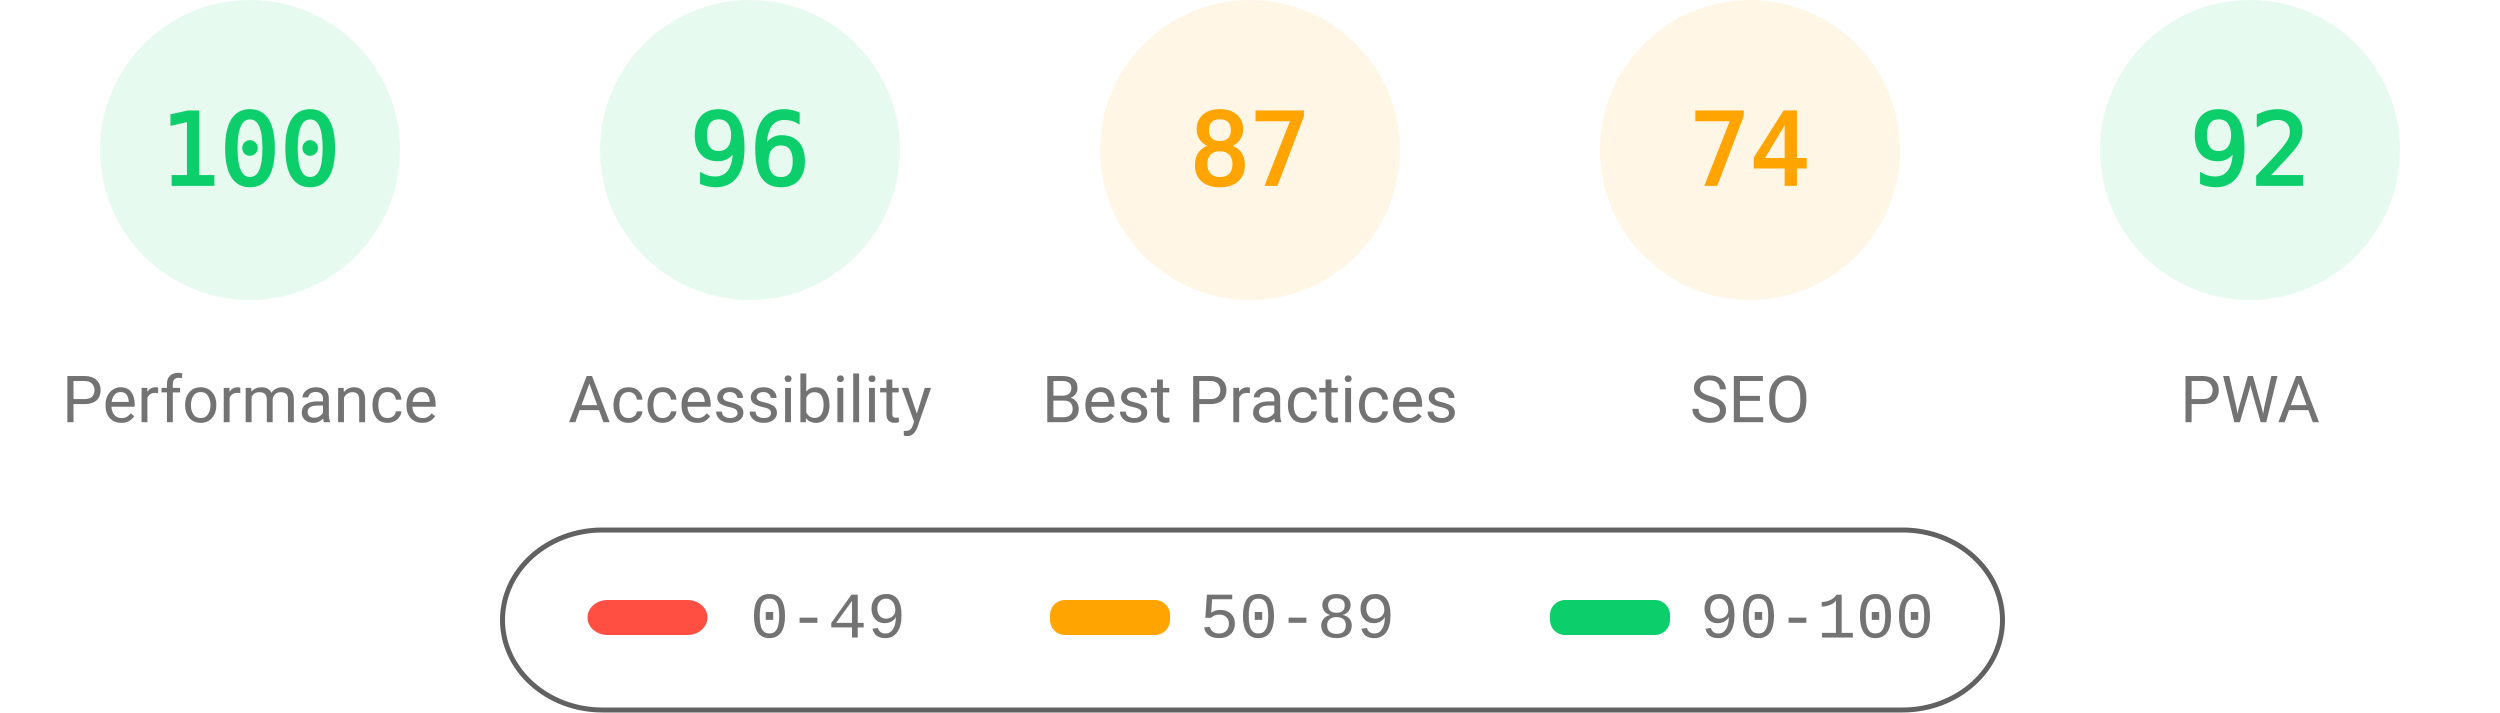
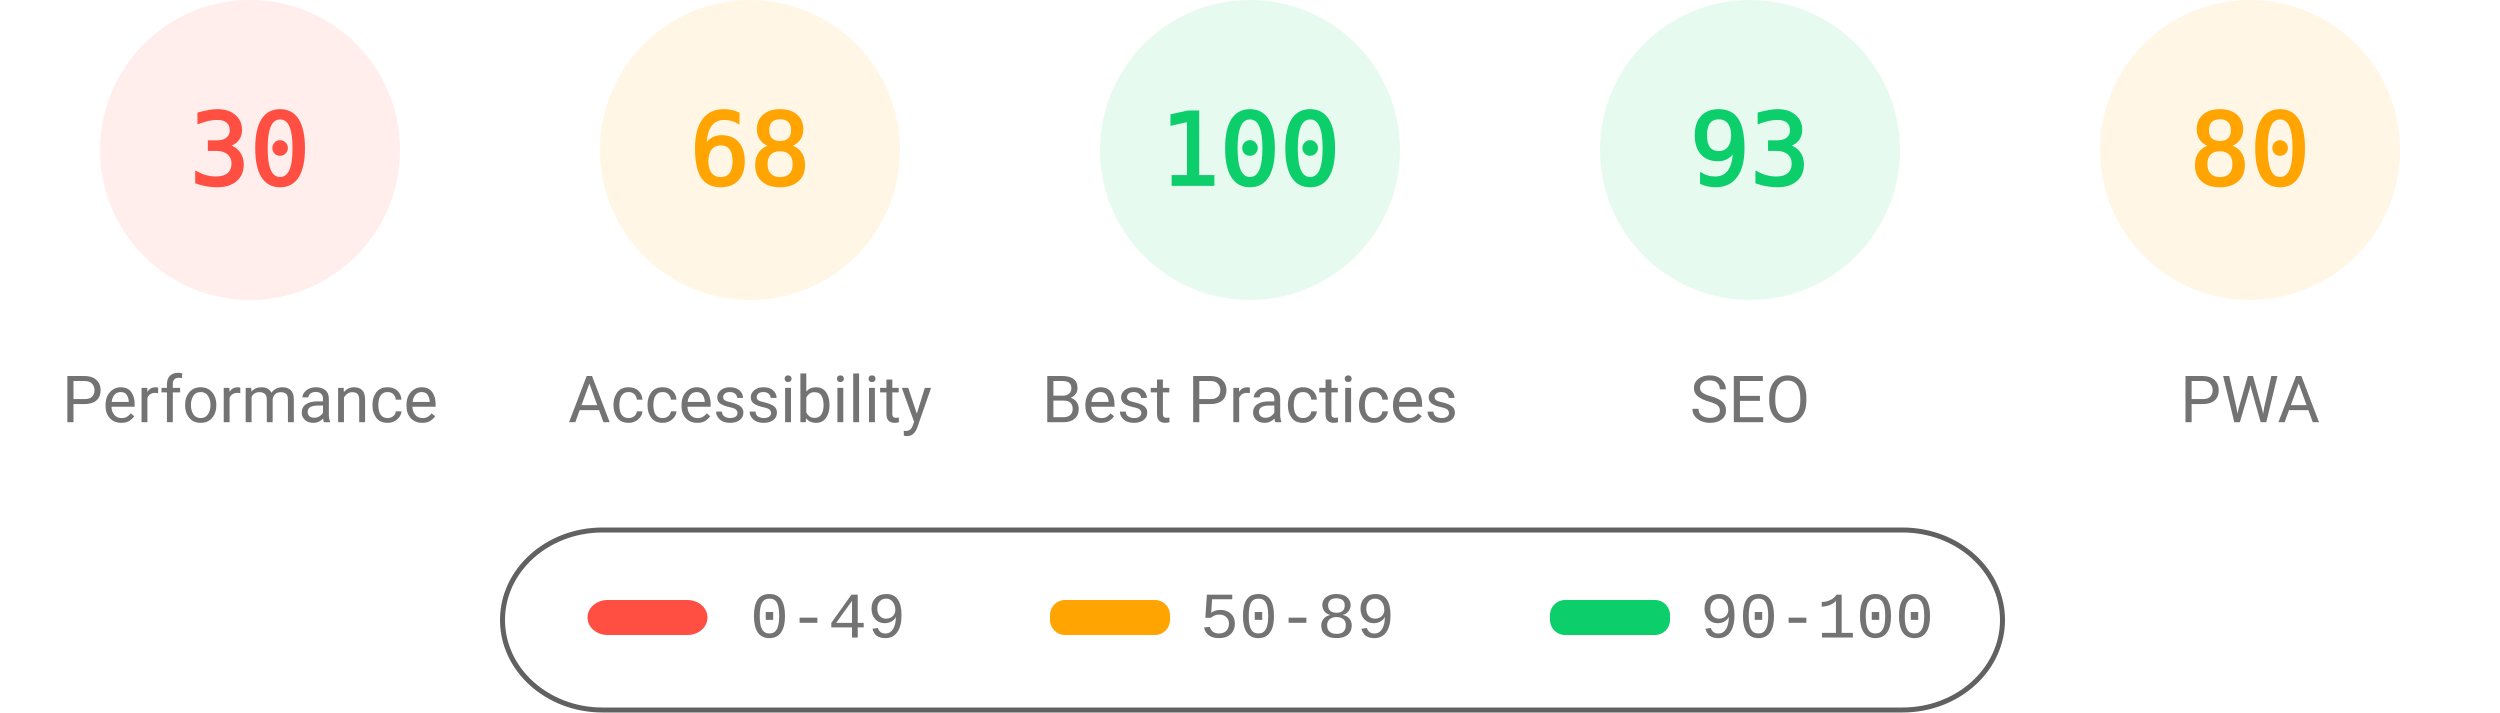
- <svg xmlns="http://www.w3.org/2000/svg" class="theme" fill="none" width="1000" height="285">
-   <style>
- 			.gauge-base {
- 				opacity: 0.1
- 			}
- 			.gauge-arc {
- 				fill: none;
- 				animation-delay: 250ms;
- 				stroke-linecap: round;
- 				transform: rotate(-90deg);
- 				transform-origin: 100px 60px;
- 				animation: load-gauge 1s ease forwards
- 			}
- 			.guage-text {
- 				font-size: 40px;
- 				font-family: monospace;
- 				text-align: center
- 			}
- 			.guage-red {
- 				color: #ff4e42;
- 				fill: #ff4e42;
- 				stroke: #ff4e42
- 			}
- 			.guage-orange {
- 				color: #ffa400;
- 				fill: #ffa400;
- 				stroke: #ffa400
- 			}
- 			.guage-green {
- 				color: #0cce6b;
- 				fill: #0cce6b;
- 				stroke: #0cce6b
- 			}
- 			.theme .guage-undefined {
- 				color: #5c5c5c;
- 				fill: #5c5c5c;
- 				stroke: #5c5c5c
- 			}
- 			.guage-title {
- 				stroke: none;
- 				font-size: 26px;
- 				line-height: 26px;
- 				font-family: Roboto, Halvetica, Arial, sans-serif
- 			}
- 			.metric.guage-title {
- 				font-family: 'Courier New', Courier, monospace
- 			}
- 			.theme .guage-title {
- 				color: #737373;
- 				fill: #737373
- 			}
- 			@keyframes load-gauge {
- 				from {
- 					stroke-dasharray: 0 352.858
- 				}
- 			}
- 			.theme
- 				stroke: #616161
- 			}
- 		</style>
-   <svg class="guage-div guage-perf guage-green" viewBox="0 0 200 200" width="200" height="200" x="0" y="0">
+ <svg xmlns="http://www.w3.org/2000/svg" fill="none" width="1000" height="285">
+   <style>.gauge-base{opacity:.1}.gauge-arc{fill:none;animation-delay:250ms;stroke-linecap:round;transform:rotate(-90deg);transform-origin:100px 60px;animation:load-gauge 1s ease forwards}.guage-text{font-size:40px;font-family:monospace;text-align:center}.guage-red{color:#ff4e42;fill:#ff4e42;stroke:#ff4e42}.guage-orange{color:#ffa400;fill:#ffa400;stroke:#ffa400}.guage-green{color:#0cce6b;fill:#0cce6b;stroke:#0cce6b}.guage-undefined{color:#5c5c5c;fill:#5c5c5c;stroke:#5c5c5c}.guage-title{color:#737373;fill:#737373;stroke:none;font-size:26px;line-height:26px;font-family:Roboto,Halvetica,Arial,sans-serif}@keyframes load-gauge{from{stroke-dasharray:0 352.858}}</style>
+   <svg class="guage-div guage-perf guage-red" viewBox="0 0 200 200" width="200" height="200">
    <circle class="gauge-base" r="56" cx="100" cy="60" stroke-width="8" />
-     <circle class="gauge-arc guage-arc-1" r="56" cx="100" cy="60" stroke-width="8" style="stroke-dasharray: 351.858, 351.858;" />
-     <text class="guage-text" x="100px" y="60px" alignment-baseline="central" dominant-baseline="central" text-anchor="middle">100</text>
-     <text class="guage-title" x="100px" y="160px" alignment-baseline="central" dominant-baseline="central" text-anchor="middle">Performance</text>
+     <circle class="gauge-arc guage-arc-1" r="56" cx="100" cy="60" stroke-width="8" style="stroke-dasharray:105.557,351.858" />
+     <text class="guage-text" x="100" y="60" alignment-baseline="central" dominant-baseline="central" text-anchor="middle">30</text>
+     <text class="guage-title" x="100" y="160" alignment-baseline="central" dominant-baseline="central" text-anchor="middle">Performance</text>
  </svg>
-   <svg class="guage-div guage-acc guage-green" viewBox="0 0 200 200" width="200" height="200" x="200" y="0">
+   <svg class="guage-div guage-acc guage-orange" viewBox="0 0 200 200" width="200" height="200" x="200">
    <circle class="gauge-base" r="56" cx="100" cy="60" stroke-width="8" />
-     <circle class="gauge-arc guage-arc-2" r="56" cx="100" cy="60" stroke-width="8" style="stroke-dasharray: 337.784, 351.858;" />
-     <text class="guage-text" x="100px" y="60px" alignment-baseline="central" dominant-baseline="central" text-anchor="middle">96</text>
-     <text class="guage-title" x="100px" y="160px" alignment-baseline="central" dominant-baseline="central" text-anchor="middle">Accessibility</text>
+     <circle class="gauge-arc guage-arc-2" r="56" cx="100" cy="60" stroke-width="8" style="stroke-dasharray:239.263,351.858" />
+     <text class="guage-text" x="100" y="60" alignment-baseline="central" dominant-baseline="central" text-anchor="middle">68</text>
+     <text class="guage-title" x="100" y="160" alignment-baseline="central" dominant-baseline="central" text-anchor="middle">Accessibility</text>
  </svg>
-   <svg class="guage-div guage-best guage-orange" viewBox="0 0 200 200" width="200" height="200" x="400" y="0">
+   <svg class="guage-div guage-best guage-green" viewBox="0 0 200 200" width="200" height="200" x="400">
    <circle class="gauge-base" r="56" cx="100" cy="60" stroke-width="8" />
-     <circle class="gauge-arc guage-arc-3" r="56" cx="100" cy="60" stroke-width="8" style="stroke-dasharray: 306.116, 351.858;" />
-     <text class="guage-text" x="100px" y="60px" alignment-baseline="central" dominant-baseline="central" text-anchor="middle">87</text>
-     <text class="guage-title" x="100px" y="160px" alignment-baseline="central" dominant-baseline="central" text-anchor="middle">Best Practices</text>
+     <circle class="gauge-arc guage-arc-3" r="56" cx="100" cy="60" stroke-width="8" style="stroke-dasharray:351.858,351.858" />
+     <text class="guage-text" x="100" y="60" alignment-baseline="central" dominant-baseline="central" text-anchor="middle">100</text>
+     <text class="guage-title" x="100" y="160" alignment-baseline="central" dominant-baseline="central" text-anchor="middle">Best Practices</text>
  </svg>
-   <svg class="guage-div guage-seo guage-orange" viewBox="0 0 200 200" width="200" height="200" x="600" y="0">
+   <svg class="guage-div guage-seo guage-green" viewBox="0 0 200 200" width="200" height="200" x="600">
    <circle class="gauge-base" r="56" cx="100" cy="60" stroke-width="8" />
-     <circle class="gauge-arc guage-arc-4" r="56" cx="100" cy="60" stroke-width="8" style="stroke-dasharray: 260.375, 351.858;" />
-     <text class="guage-text" x="100px" y="60px" alignment-baseline="central" dominant-baseline="central" text-anchor="middle">74</text>
-     <text class="guage-title" x="100px" y="160px" alignment-baseline="central" dominant-baseline="central" text-anchor="middle">SEO</text>
+     <circle class="gauge-arc guage-arc-4" r="56" cx="100" cy="60" stroke-width="8" style="stroke-dasharray:327.228,351.858" />
+     <text class="guage-text" x="100" y="60" alignment-baseline="central" dominant-baseline="central" text-anchor="middle">93</text>
+     <text class="guage-title" x="100" y="160" alignment-baseline="central" dominant-baseline="central" text-anchor="middle">SEO</text>
  </svg>
-   <svg class="guage-div guage-pwa guage-green" viewBox="0 0 200 200" width="200" height="200" x="800" y="0">
+   <svg class="guage-div guage-pwa guage-orange" viewBox="0 0 200 200" width="200" height="200" x="800">
    <circle class="gauge-base" r="56" cx="100" cy="60" stroke-width="8" />
-     <circle class="gauge-arc guage-arc-4" r="56" cx="100" cy="60" stroke-width="8" style="stroke-dasharray: 323.709, 351.858;" />
-     <text class="guage-text" x="100px" y="60px" alignment-baseline="central" dominant-baseline="central" text-anchor="middle">92</text>
-     <text class="guage-title" x="100px" y="160px" alignment-baseline="central" dominant-baseline="central" text-anchor="middle">PWA</text>
+     <circle class="gauge-arc guage-arc-4" r="56" cx="100" cy="60" stroke-width="8" style="stroke-dasharray:281.486,351.858" />
+     <text class="guage-text" x="100" y="60" alignment-baseline="central" dominant-baseline="central" text-anchor="middle">80</text>
+     <text class="guage-title" x="100" y="160" alignment-baseline="central" dominant-baseline="central" text-anchor="middle">PWA</text>
  </svg>
  <svg width="604" height="76" x="200" y="210">
-     <g>
-       <rect fill="none" id="canvas_background" height="80" width="604" y="-1" x="-1" />
-       <g display="none" overflow="visible" y="0" x="0" height="100%" width="100%" id="canvasGrid">
-         <rect fill="url(#gridpattern)" stroke-width="0" y="0" x="0" height="100%" width="100%" />
-       </g>
-     </g>
-     <g>
-       <rect fill-opacity="0" stroke="#616161" stroke-width="2" rx="40" id="svg_2" height="72" width="600" y="2" x="1" fill="#000000" />
-       <rect stroke="#000" rx="8" id="svg_3" height="14" width="48" y="30" x="35" stroke-opacity="null" stroke-width="0" fill="#ff4e42" />
-       <rect stroke="#000" rx="6" id="svg_4" height="14" width="48" y="30" x="220" stroke-opacity="null" stroke-width="0" fill="#ffa400" />
-       <rect stroke="#000" rx="6" id="svg_5" height="14" width="48" y="30" x="420" stroke-opacity="null" stroke-width="0" fill="#0cce6b" />
-       <text xml:space="preserve" text-anchor="start" font-family="'Courier New', Courier, monospace" font-size="26" id="svg_6" y="45" x="100" stroke-opacity="null" stroke-width="0" stroke="#000" fill="#737373">0-49</text>
-       <text xml:space="preserve" text-anchor="start" font-family="'Courier New', Courier, monospace" font-size="26" id="svg_7" y="45" x="280" stroke-opacity="null" stroke-width="0" stroke="#000" fill="#737373">50-89</text>
-       <text xml:space="preserve" text-anchor="start" font-family="'Courier New', Courier, monospace" font-size="26" id="svg_8" y="45" x="480" stroke-opacity="null" stroke-width="0" stroke="#000" fill="#737373">90-100</text>
-     </g>
+     <path fill="none" id="canvas_background" d="M-1-1h604v80H-1z" />
+     <rect fill-opacity="0" stroke="#616161" stroke-width="2" rx="40" id="svg_2" height="72" width="600" y="2" x="1" fill="#000" />
+     <rect stroke="#000" rx="8" id="svg_3" height="14" width="48" y="30" x="35" stroke-opacity="null" stroke-width="0" fill="#ff4e42" />
+     <rect stroke="#000" rx="6" id="svg_4" height="14" width="48" y="30" x="220" stroke-opacity="null" stroke-width="0" fill="#ffa400" />
+     <rect stroke="#000" rx="6" id="svg_5" height="14" width="48" y="30" x="420" stroke-opacity="null" stroke-width="0" fill="#0cce6b" />
+     <text xml:space="preserve" text-anchor="start" font-family="'Courier New', Courier, monospace" font-size="26" id="svg_6" y="45" x="100" stroke-opacity="null" stroke-width="0" stroke="#000" fill="#737373">0-49</text>
+     <text xml:space="preserve" text-anchor="start" font-family="'Courier New', Courier, monospace" font-size="26" id="svg_7" y="45" x="280" stroke-opacity="null" stroke-width="0" stroke="#000" fill="#737373">50-89</text>
+     <text xml:space="preserve" text-anchor="start" font-family="'Courier New', Courier, monospace" font-size="26" id="svg_8" y="45" x="480" stroke-opacity="null" stroke-width="0" stroke="#000" fill="#737373">90-100</text>
  </svg>
</svg>
